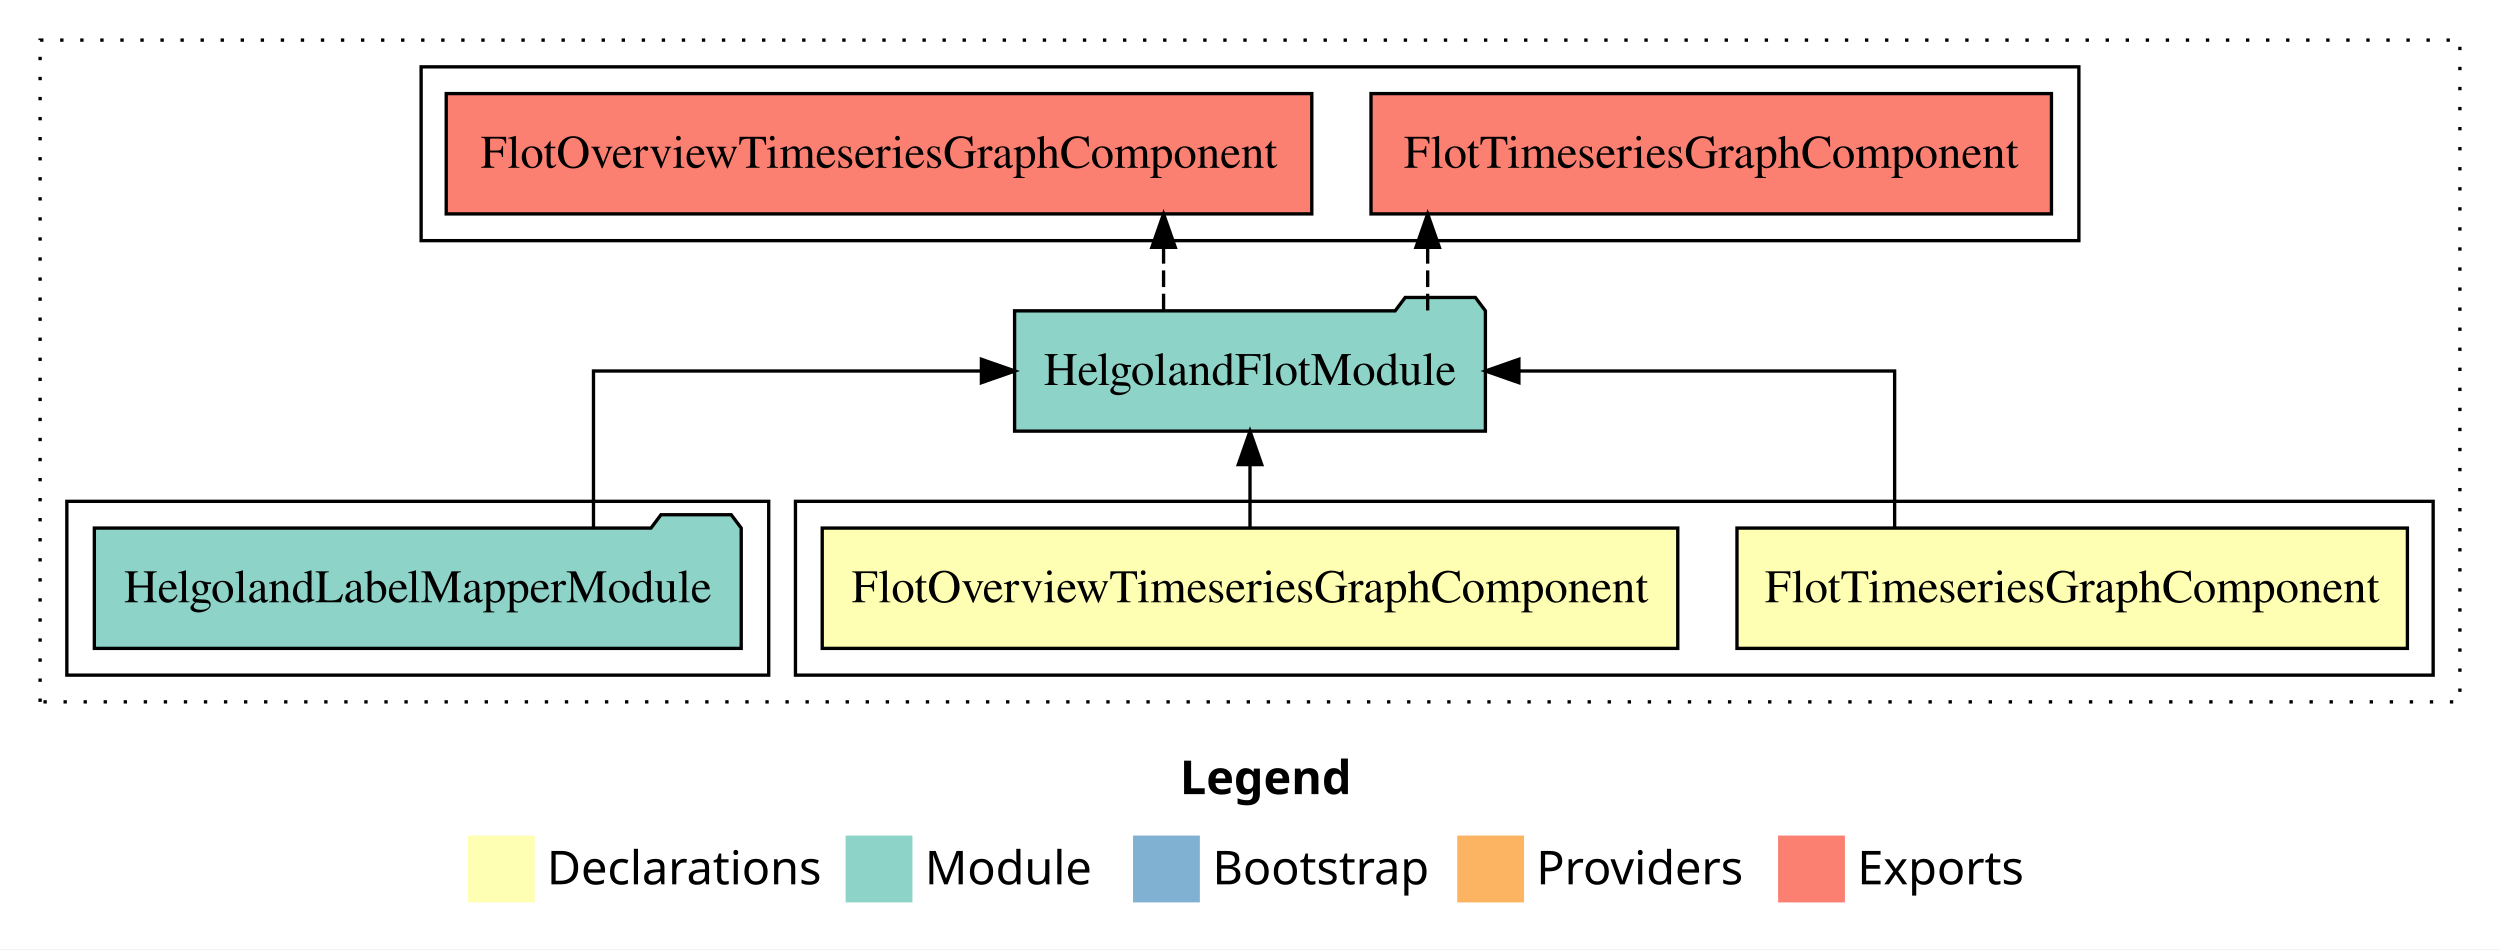
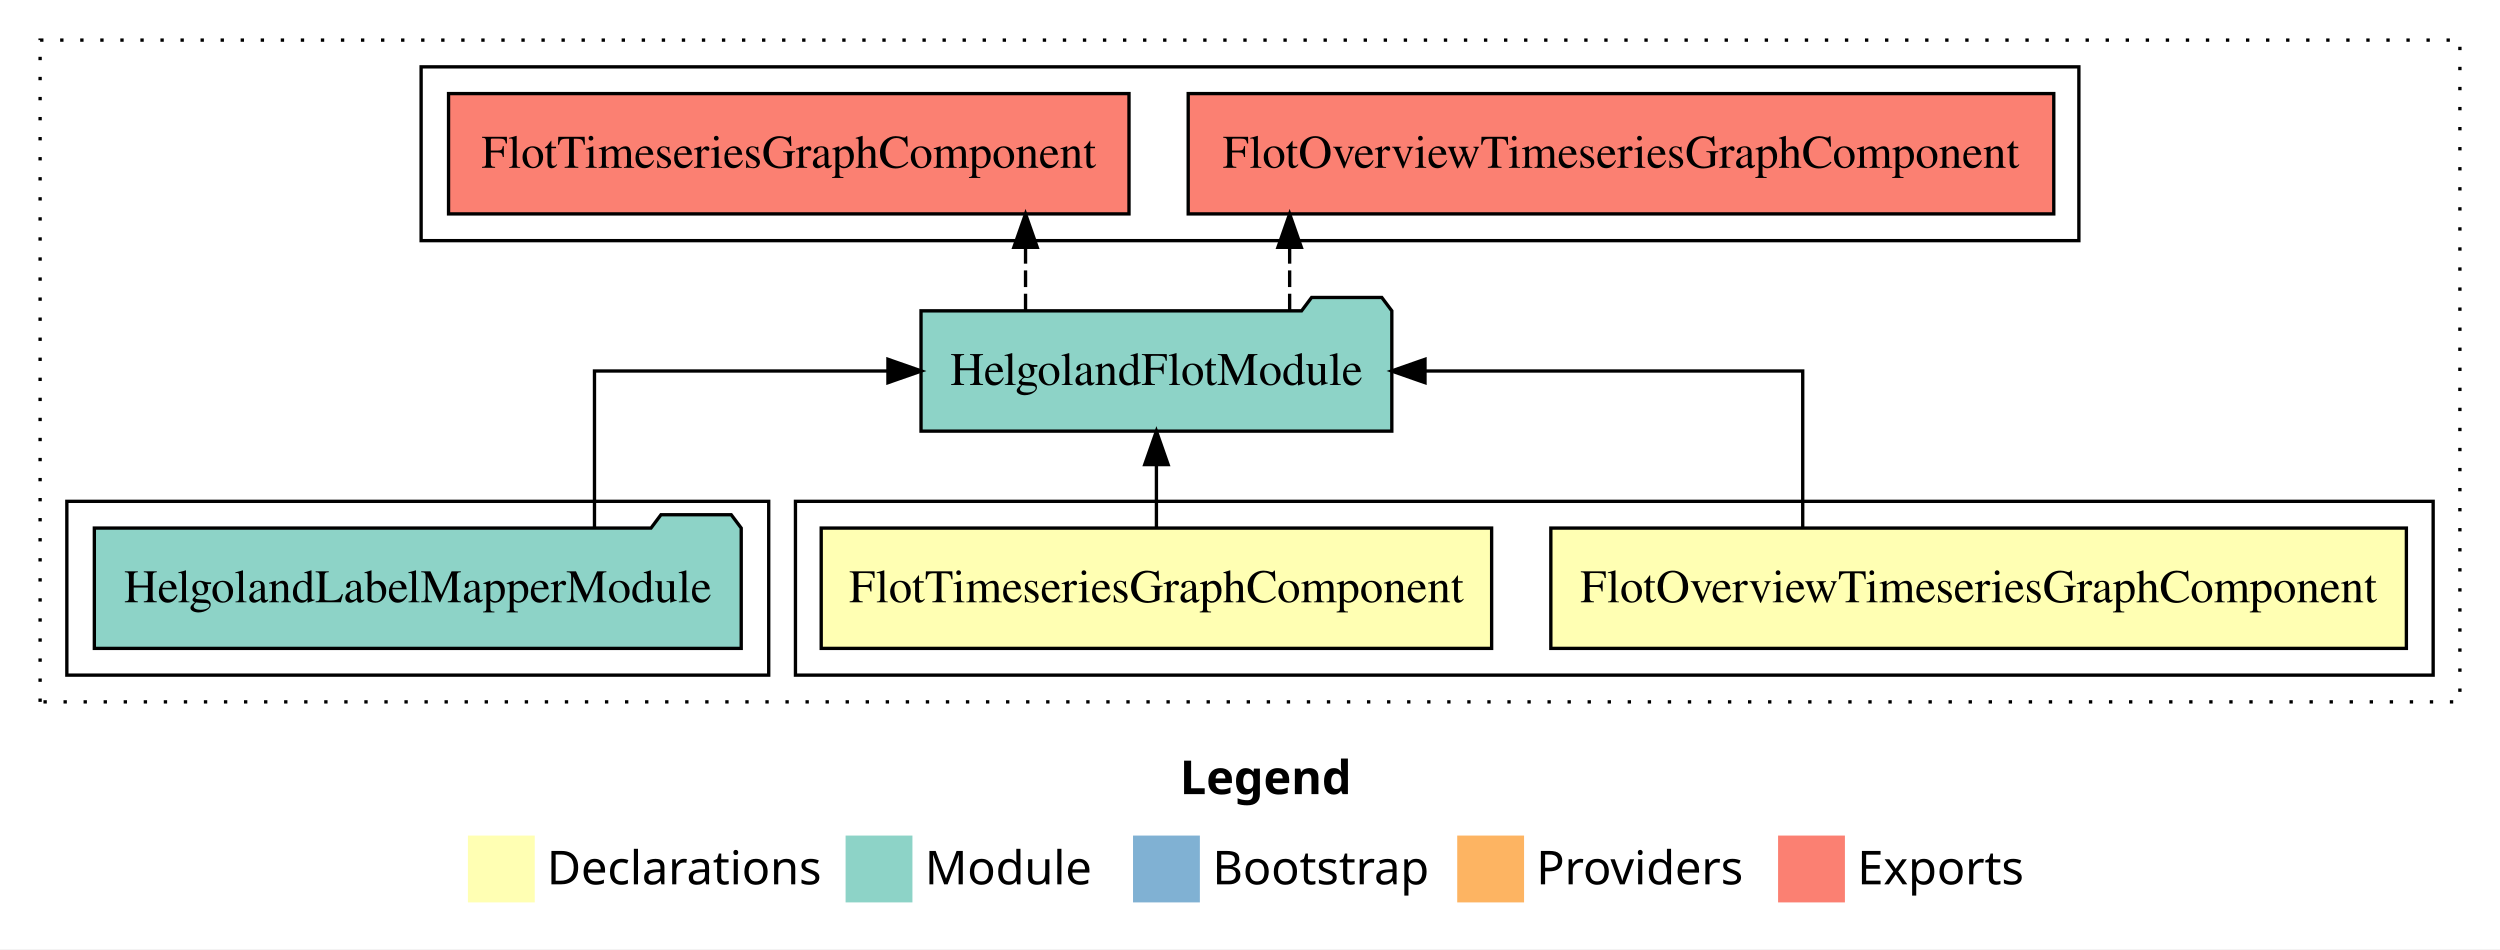
<svg xmlns="http://www.w3.org/2000/svg" width="748pt" height="284pt" viewBox="0.00 0.00 748.00 284.00">
  <g id="graph0" class="graph" transform="scale(1 1) rotate(0) translate(4 280)">
    <polygon fill="#ffffff" stroke="transparent" points="-4,4 -4,-280 744,-280 744,4 -4,4" />
    <text text-anchor="start" x="349.009" y="-42.4" font-family="sans-serif" font-weight="bold" font-size="14.00" fill="#000000">Legend</text>
    <polygon fill="#ffffb3" stroke="transparent" points="136,-10 136,-30 156,-30 156,-10 136,-10" />
    <text text-anchor="start" x="159.629" y="-15.4" font-family="sans-serif" font-size="14.00" fill="#000000">  Declarations</text>
    <polygon fill="#8dd3c7" stroke="transparent" points="249,-10 249,-30 269,-30 269,-10 249,-10" />
    <text text-anchor="start" x="272.725" y="-15.4" font-family="sans-serif" font-size="14.00" fill="#000000">  Module</text>
    <polygon fill="#80b1d3" stroke="transparent" points="335,-10 335,-30 355,-30 355,-10 335,-10" />
    <text text-anchor="start" x="358.781" y="-15.4" font-family="sans-serif" font-size="14.00" fill="#000000">  Bootstrap</text>
    <polygon fill="#fdb462" stroke="transparent" points="432,-10 432,-30 452,-30 452,-10 432,-10" />
    <text text-anchor="start" x="455.673" y="-15.4" font-family="sans-serif" font-size="14.00" fill="#000000">  Providers</text>
    <polygon fill="#fb8072" stroke="transparent" points="528,-10 528,-30 548,-30 548,-10 528,-10" />
    <text text-anchor="start" x="551.726" y="-15.4" font-family="sans-serif" font-size="14.00" fill="#000000">  Exports</text>
    <g id="clust1" class="cluster">
      <polygon fill="none" stroke="#000000" stroke-dasharray="1,5" points="8,-70 8,-268 732,-268 732,-70 8,-70" />
    </g>
    <g id="clust2" class="cluster">
      <polygon fill="none" stroke="#000000" points="234,-78 234,-130 724,-130 724,-78 234,-78" />
    </g>
    <g id="clust5" class="cluster">
      <polygon fill="none" stroke="#000000" points="16,-78 16,-130 226,-130 226,-78 16,-78" />
    </g>
    <g id="clust6" class="cluster">
      <polygon fill="none" stroke="#000000" points="122,-208 122,-260 618,-260 618,-208 122,-208" />
    </g>
    <g id="node1" class="node">
-       <polygon fill="#ffffb3" stroke="#000000" points="716.296,-122 515.704,-122 515.704,-86 716.296,-86 716.296,-122" />
-       <text text-anchor="middle" x="616" y="-99.8" font-family="Times,serif" font-size="14.00" fill="#000000">FlotTimeseriesGraphComponent</text>
+       <polygon fill="#ffffb3" stroke="#000000" points="715.99,-122 460.01,-122 460.01,-86 715.99,-86 715.99,-122" />
+       <text text-anchor="middle" x="588" y="-99.8" font-family="Times,serif" font-size="14.00" fill="#000000">FlotOverviewTimeseriesGraphComponent</text>
    </g>
    <g id="node3" class="node">
-       <polygon fill="#8dd3c7" stroke="#000000" points="440.431,-187 437.431,-191 416.431,-191 413.431,-187 299.569,-187 299.569,-151 440.431,-151 440.431,-187" />
-       <text text-anchor="middle" x="370" y="-164.8" font-family="Times,serif" font-size="14.00" fill="#000000">HelgolandFlotModule</text>
+       <polygon fill="#8dd3c7" stroke="#000000" points="412.431,-187 409.431,-191 388.431,-191 385.431,-187 271.569,-187 271.569,-151 412.431,-151 412.431,-187" />
+       <text text-anchor="middle" x="342" y="-164.8" font-family="Times,serif" font-size="14.00" fill="#000000">HelgolandFlotModule</text>
    </g>
    <g id="edge1" class="edge">
-       <path fill="none" stroke="#000000" d="M562.875,-122.106C562.875,-141.339 562.875,-169 562.875,-169 562.875,-169 450.451,-169 450.451,-169" />
-       <polygon fill="#000000" stroke="#000000" points="450.451,-165.5 440.451,-169 450.451,-172.5 450.451,-165.5" />
+       <path fill="none" stroke="#000000" d="M535.375,-122.106C535.375,-141.339 535.375,-169 535.375,-169 535.375,-169 422.36,-169 422.36,-169" />
+       <polygon fill="#000000" stroke="#000000" points="422.36,-165.5 412.36,-169 422.36,-172.5 422.36,-165.5" />
    </g>
    <g id="node2" class="node">
-       <polygon fill="#ffffb3" stroke="#000000" points="497.99,-122 242.01,-122 242.01,-86 497.99,-86 497.99,-122" />
-       <text text-anchor="middle" x="370" y="-99.8" font-family="Times,serif" font-size="14.00" fill="#000000">FlotOverviewTimeseriesGraphComponent</text>
+       <polygon fill="#ffffb3" stroke="#000000" points="442.296,-122 241.704,-122 241.704,-86 442.296,-86 442.296,-122" />
+       <text text-anchor="middle" x="342" y="-99.8" font-family="Times,serif" font-size="14.00" fill="#000000">FlotTimeseriesGraphComponent</text>
    </g>
    <g id="edge2" class="edge">
-       <path fill="none" stroke="#000000" d="M370,-122.106C370,-122.106 370,-140.991 370,-140.991" />
-       <polygon fill="#000000" stroke="#000000" points="366.5,-140.991 370,-150.991 373.5,-140.991 366.5,-140.991" />
+       <path fill="none" stroke="#000000" d="M342,-122.106C342,-122.106 342,-140.991 342,-140.991" />
+       <polygon fill="#000000" stroke="#000000" points="338.5,-140.991 342,-150.991 345.5,-140.991 338.5,-140.991" />
    </g>
    <g id="node5" class="node">
-       <polygon fill="#fb8072" stroke="#000000" points="609.796,-252 406.204,-252 406.204,-216 609.796,-216 609.796,-252" />
-       <text text-anchor="middle" x="508" y="-229.8" font-family="Times,serif" font-size="14.00" fill="#000000">FlotTimeseriesGraphComponent </text>
+       <polygon fill="#fb8072" stroke="#000000" points="610.49,-252 351.51,-252 351.51,-216 610.49,-216 610.49,-252" />
+       <text text-anchor="middle" x="481" y="-229.8" font-family="Times,serif" font-size="14.00" fill="#000000">FlotOverviewTimeseriesGraphComponent </text>
    </g>
    <g id="edge4" class="edge">
-       <path fill="none" stroke="#000000" stroke-dasharray="5,2" d="M423.159,-187.106C423.159,-187.106 423.159,-205.991 423.159,-205.991" />
-       <polygon fill="#000000" stroke="#000000" points="419.659,-205.991 423.159,-215.991 426.659,-205.991 419.659,-205.991" />
+       <path fill="none" stroke="#000000" stroke-dasharray="5,2" d="M381.86,-187.106C381.86,-187.106 381.86,-205.991 381.86,-205.991" />
+       <polygon fill="#000000" stroke="#000000" points="378.36,-205.991 381.86,-215.991 385.36,-205.991 378.36,-205.991" />
    </g>
    <g id="node6" class="node">
-       <polygon fill="#fb8072" stroke="#000000" points="388.49,-252 129.51,-252 129.51,-216 388.49,-216 388.49,-252" />
-       <text text-anchor="middle" x="259" y="-229.8" font-family="Times,serif" font-size="14.00" fill="#000000">FlotOverviewTimeseriesGraphComponent </text>
+       <polygon fill="#fb8072" stroke="#000000" points="333.796,-252 130.204,-252 130.204,-216 333.796,-216 333.796,-252" />
+       <text text-anchor="middle" x="232" y="-229.8" font-family="Times,serif" font-size="14.00" fill="#000000">FlotTimeseriesGraphComponent </text>
    </g>
    <g id="edge5" class="edge">
-       <path fill="none" stroke="#000000" stroke-dasharray="5,2" d="M344.14,-187.106C344.14,-187.106 344.14,-205.991 344.14,-205.991" />
-       <polygon fill="#000000" stroke="#000000" points="340.64,-205.991 344.14,-215.991 347.64,-205.991 340.64,-205.991" />
+       <path fill="none" stroke="#000000" stroke-dasharray="5,2" d="M302.841,-187.106C302.841,-187.106 302.841,-205.991 302.841,-205.991" />
+       <polygon fill="#000000" stroke="#000000" points="299.341,-205.991 302.841,-215.991 306.341,-205.991 299.341,-205.991" />
    </g>
    <g id="node4" class="node">
      <polygon fill="#8dd3c7" stroke="#000000" points="217.774,-122 214.774,-126 193.774,-126 190.774,-122 24.226,-122 24.226,-86 217.774,-86 217.774,-122" />
      <text text-anchor="middle" x="121" y="-99.8" font-family="Times,serif" font-size="14.00" fill="#000000">HelgolandLabelMapperModule</text>
    </g>
    <g id="edge3" class="edge">
-       <path fill="none" stroke="#000000" d="M173.571,-122.106C173.571,-141.339 173.571,-169 173.571,-169 173.571,-169 289.639,-169 289.639,-169" />
-       <polygon fill="#000000" stroke="#000000" points="289.639,-172.5 299.639,-169 289.639,-165.5 289.639,-172.5" />
+       <path fill="none" stroke="#000000" d="M173.869,-122.106C173.869,-141.339 173.869,-169 173.869,-169 173.869,-169 261.672,-169 261.672,-169" />
+       <polygon fill="#000000" stroke="#000000" points="261.672,-172.5 271.672,-169 261.672,-165.5 261.672,-172.5" />
    </g>
  </g>
</svg>
